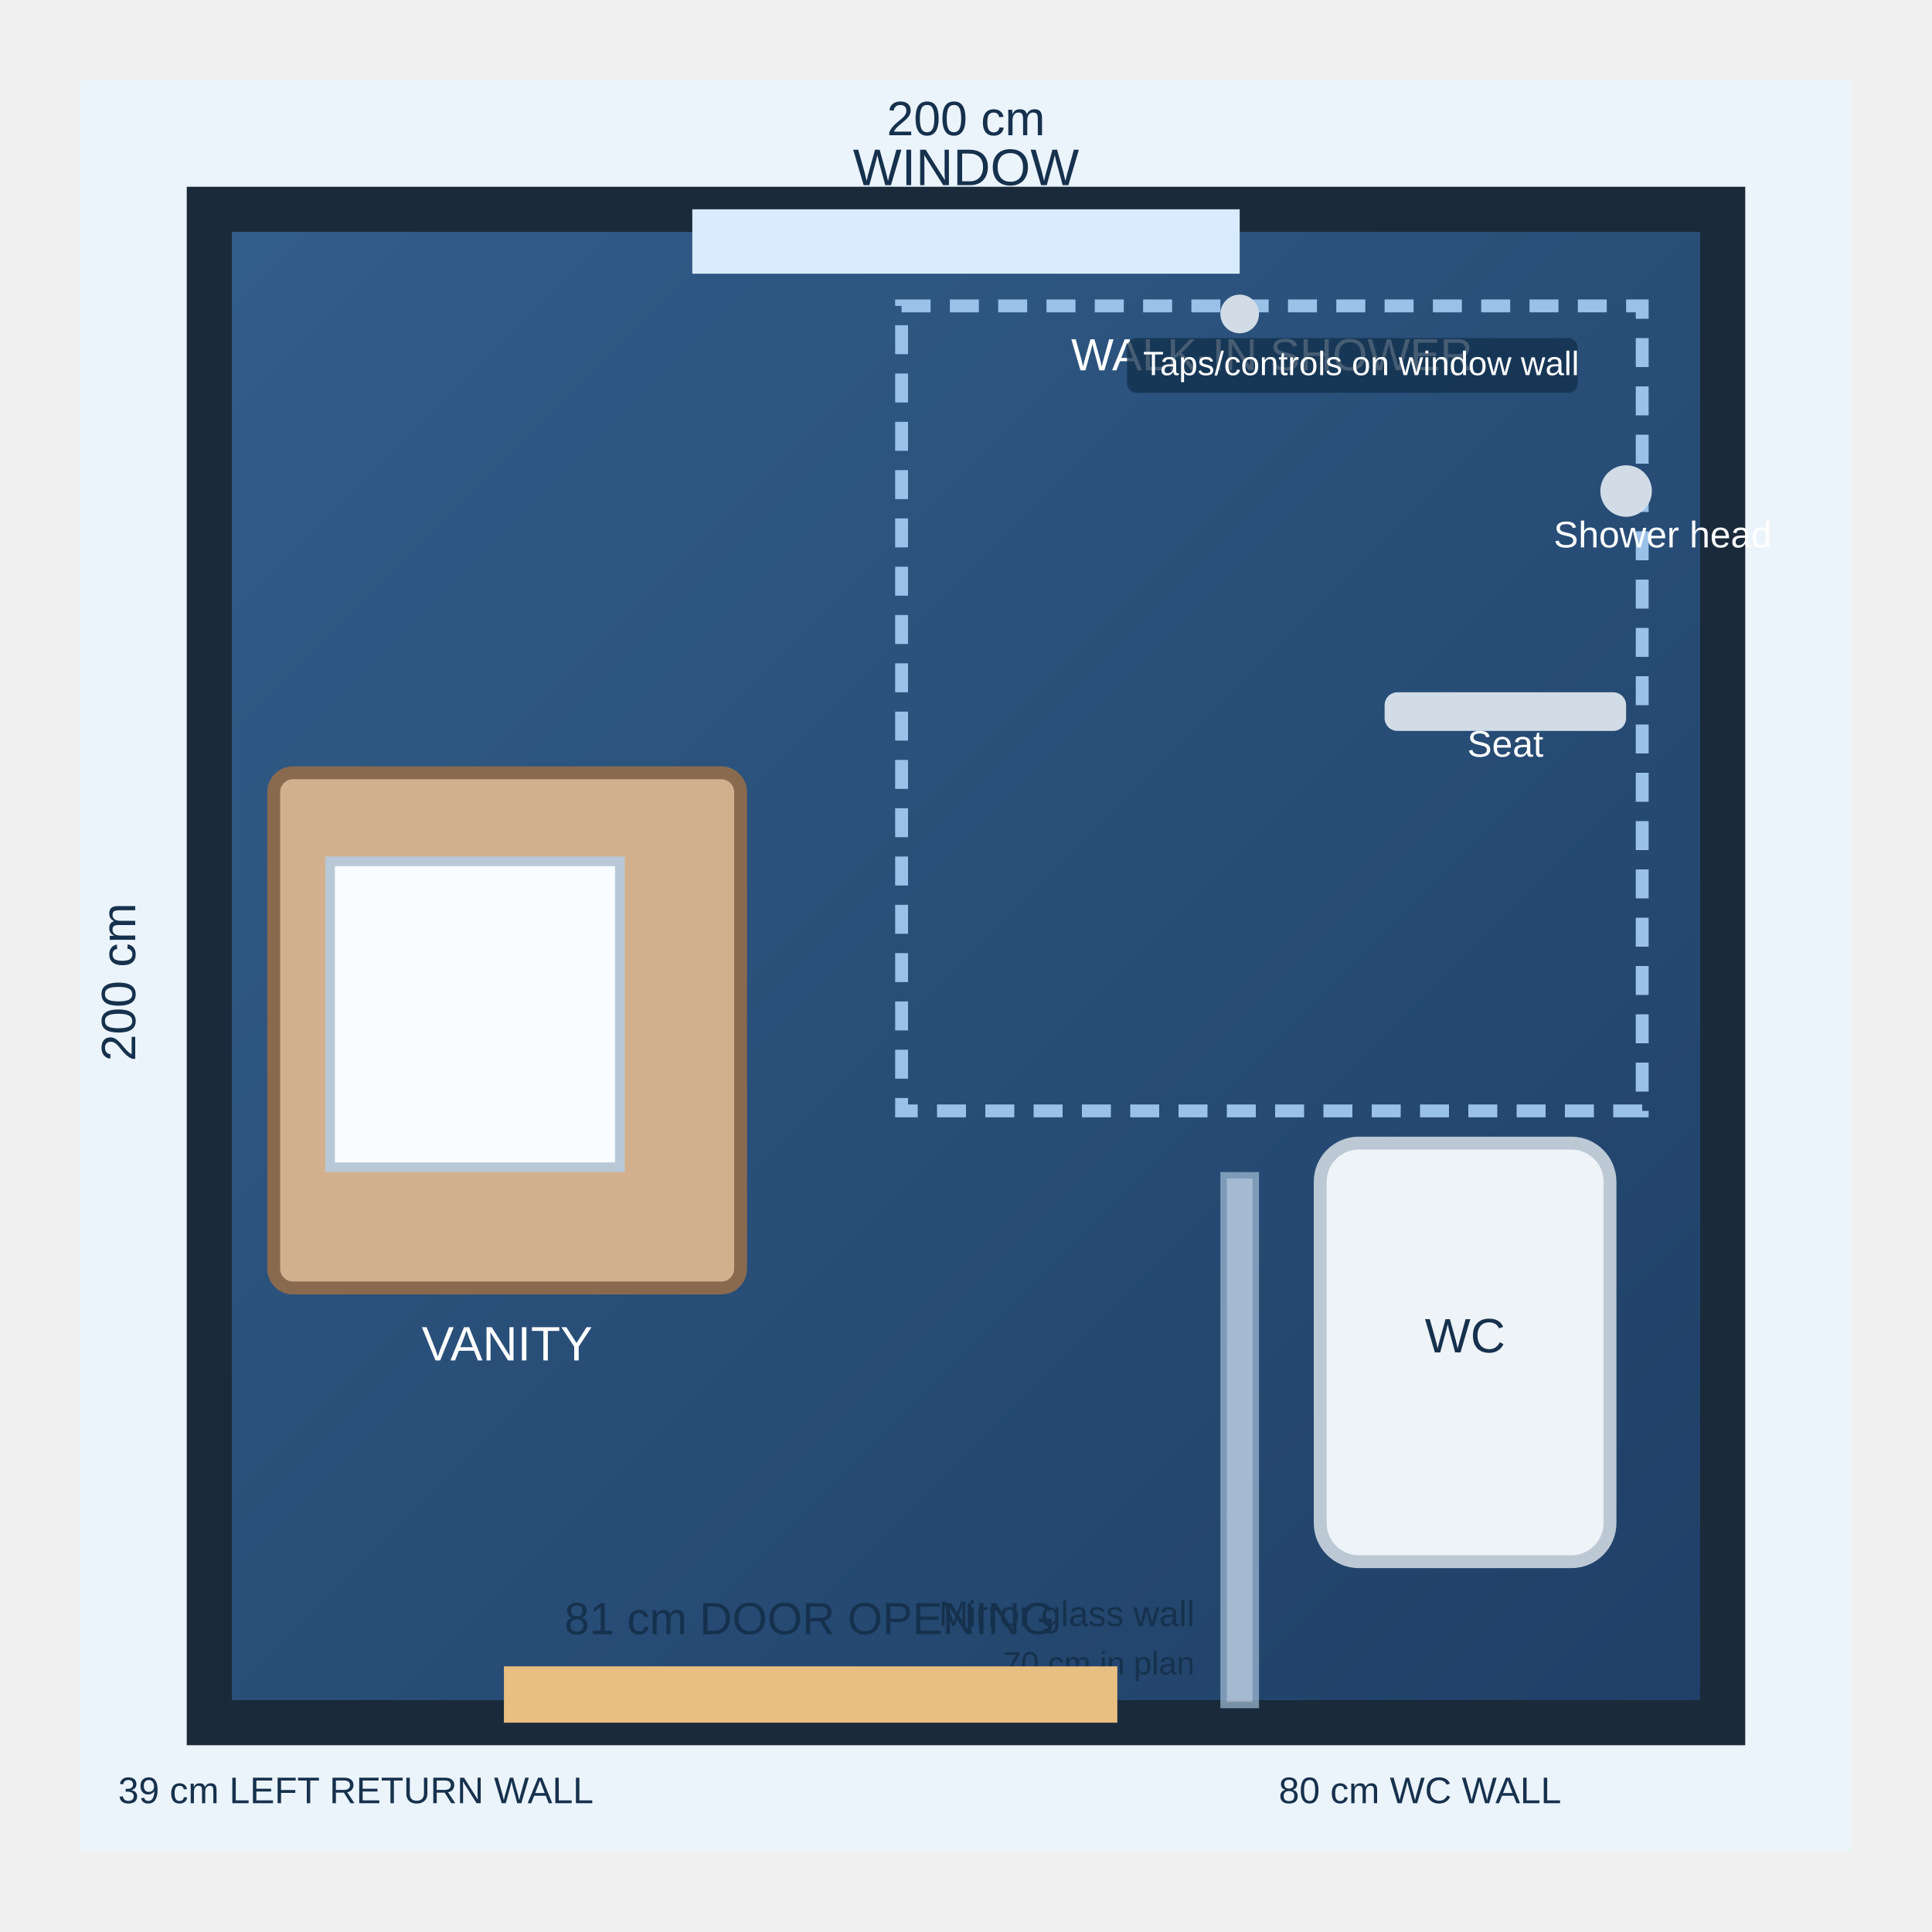
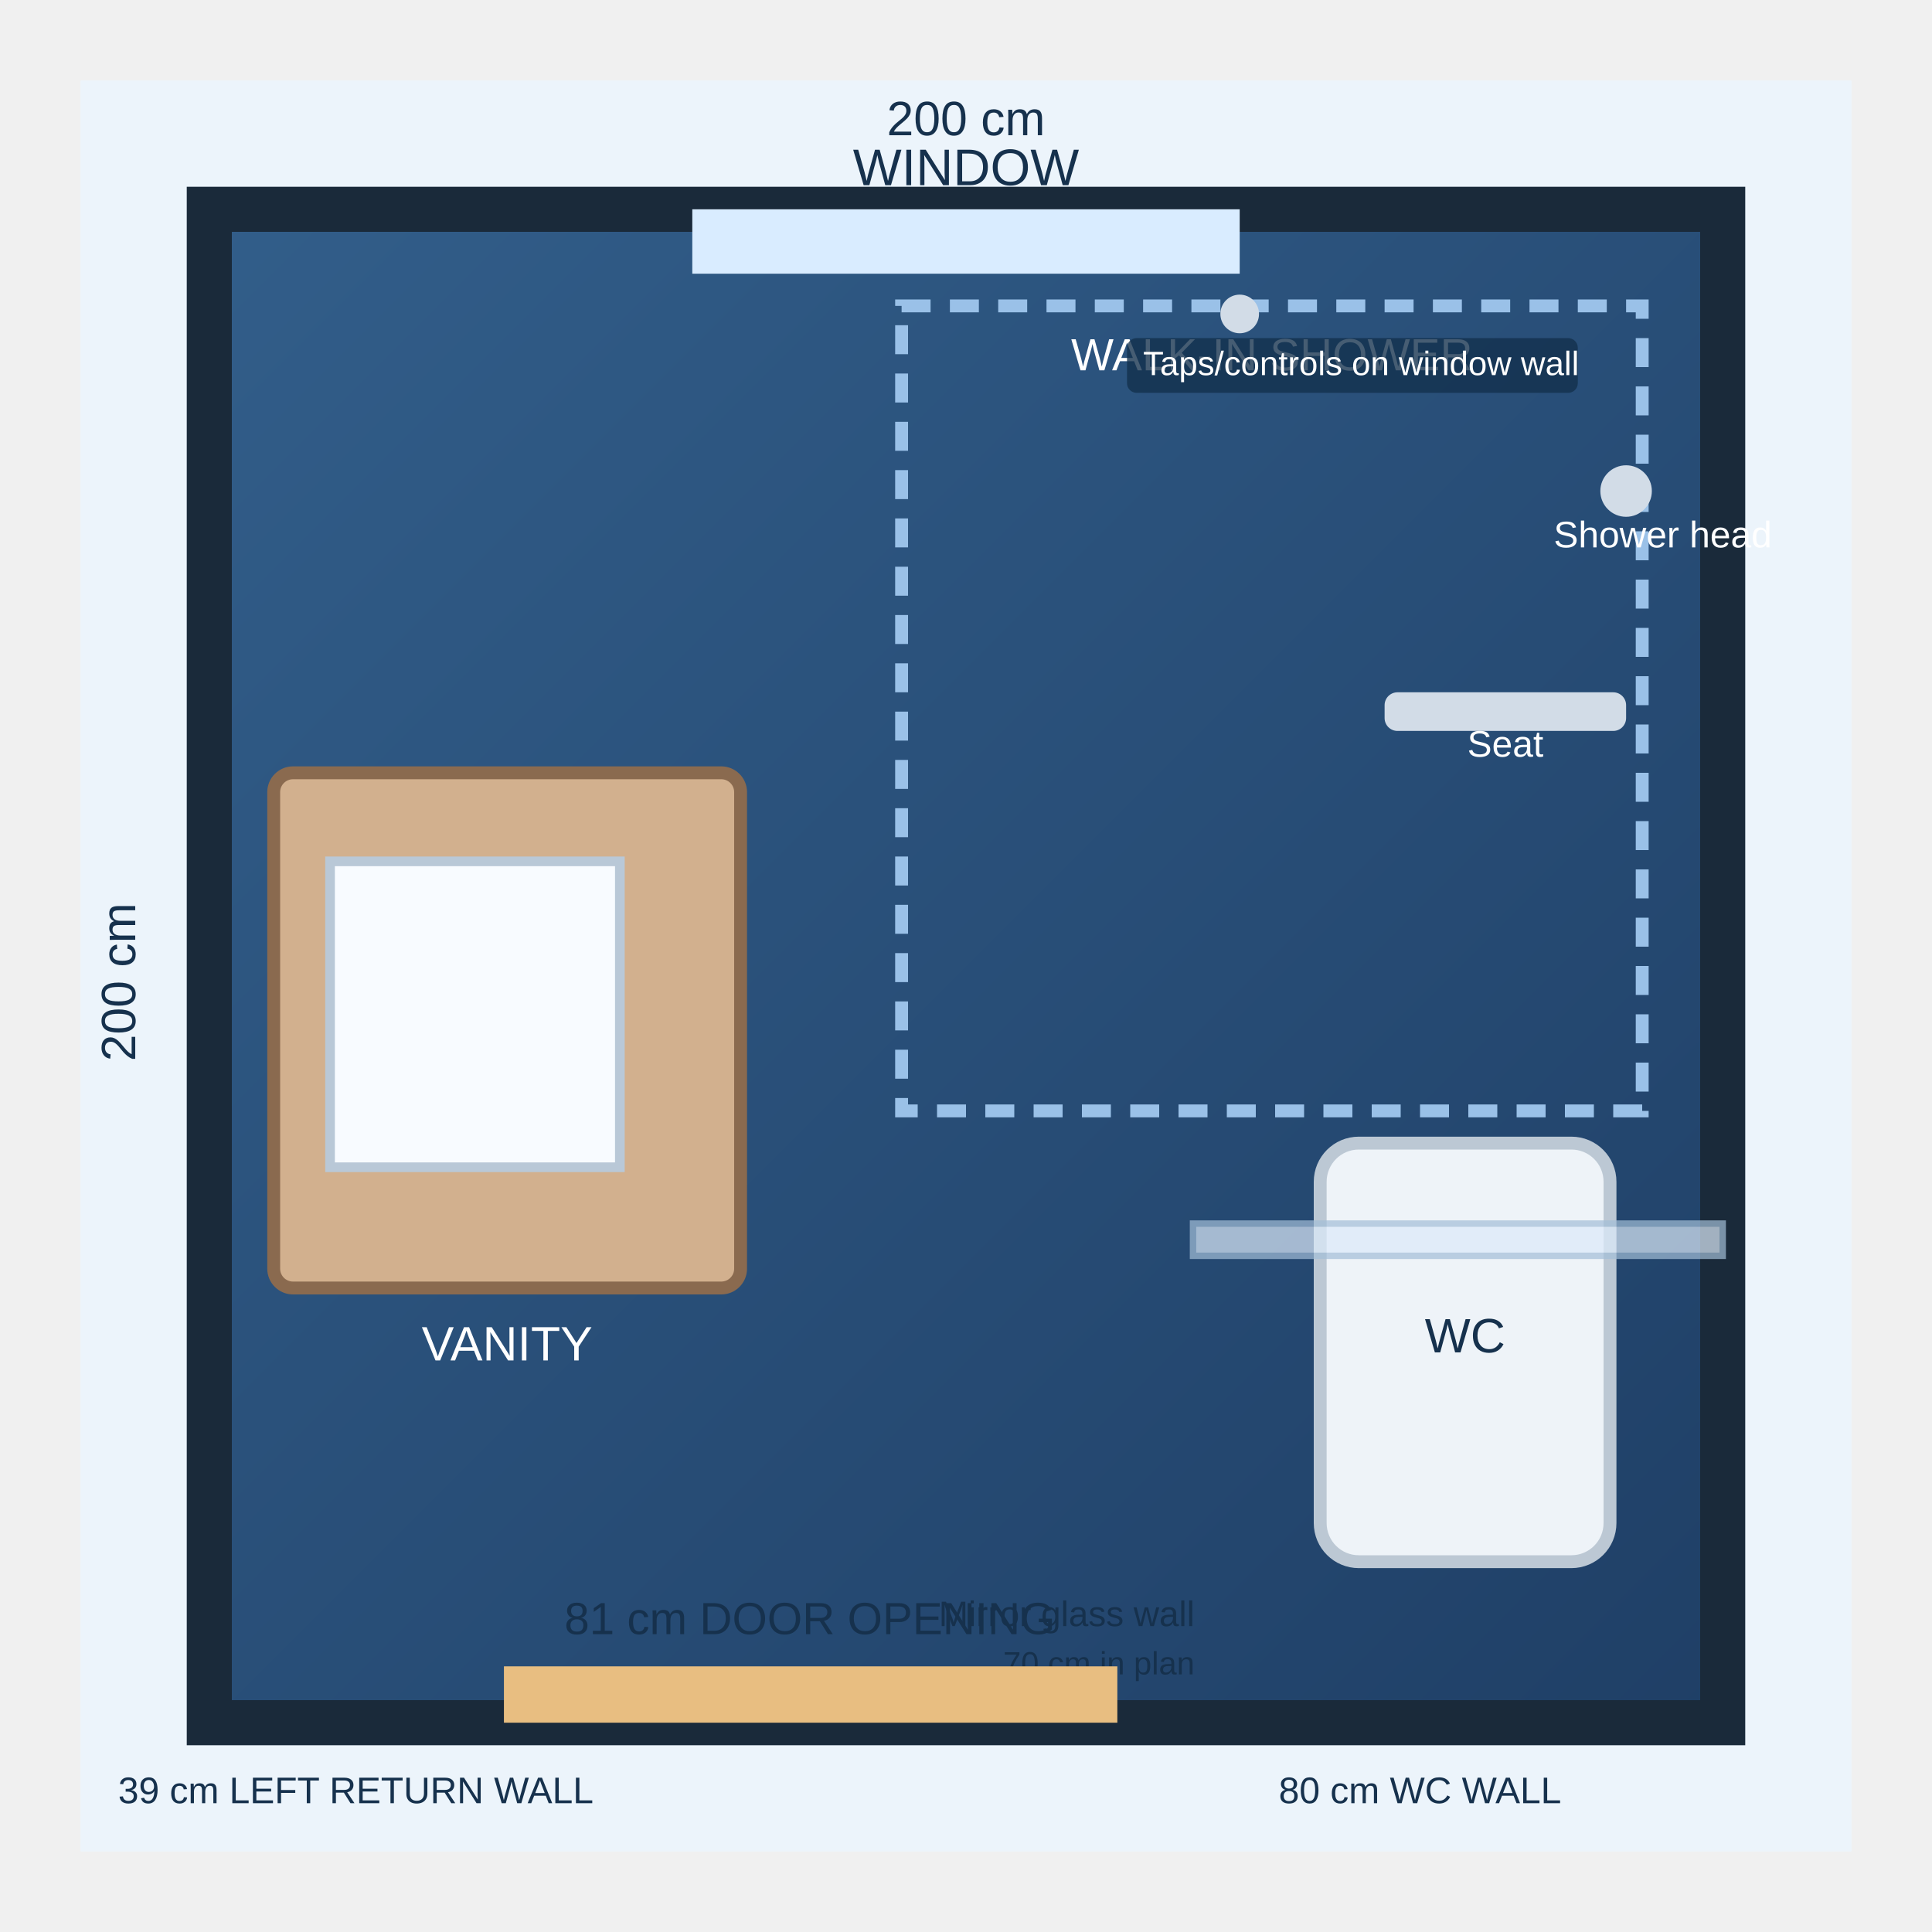
<svg xmlns="http://www.w3.org/2000/svg" width="1200" height="1200" viewBox="0 0 1200 1200">
  <defs>
    <linearGradient id="bg" x1="0" y1="0" x2="1" y2="1">
      <stop offset="0%" stop-color="#325e8a" />
      <stop offset="100%" stop-color="#1f3f66" />
    </linearGradient>
    <style>
      .t { font-family: Arial, sans-serif; fill: #16314d; }
      .tl { font-family: Arial, sans-serif; fill: #ffffff; }
    </style>
  </defs>
  <rect x="50" y="50" width="1100" height="1100" fill="#ecf4fb" />
  <rect x="130" y="130" width="940" height="940" fill="url(#bg)" stroke="#1a2a3a" stroke-width="28" />
  <rect x="430" y="130" width="340" height="40" fill="#d9ecff" />
  <text x="600" y="115" class="t" font-size="32" text-anchor="middle">WINDOW</text>
  <rect x="170" y="480" width="290" height="320" rx="12" fill="#d2b08e" stroke="#8a6a4f" stroke-width="8" />
  <rect x="205" y="535" width="180" height="190" fill="#f8fbff" stroke="#b9c8d7" stroke-width="6" />
  <text x="315" y="845" class="tl" font-size="30" text-anchor="middle">VANITY</text>
  <rect x="560" y="190" width="460" height="500" fill="none" stroke="#9ac1e8" stroke-width="8" stroke-dasharray="18 12" />
  <text x="790" y="230" class="tl" font-size="28" text-anchor="middle">WALK-IN SHOWER</text>
  <circle cx="1010" cy="305" r="16" fill="#d2dce7" />
  <text x="965" y="340" class="tl" font-size="23">Shower head</text>
  <rect x="860" y="430" width="150" height="24" rx="8" fill="#d2dce7" />
  <text x="935" y="470" class="tl" font-size="23" text-anchor="middle">Seat</text>
  <circle cx="770" cy="195" r="12" fill="#d2dce7" />
  <rect x="700" y="210" width="280" height="34" rx="6" fill="#12304b" opacity="0.78" />
  <text x="710" y="233" class="tl" font-size="21">Taps/controls on window wall</text>
  <rect x="820" y="710" width="180" height="260" rx="24" fill="#eef3f8" stroke="#bcc8d4" stroke-width="8" />
  <text x="910" y="840" class="t" font-size="30" text-anchor="middle">WC</text>
-   <rect x="760" y="730" width="20" height="329" fill="#dbe9f9" opacity="0.7" stroke="#a3bdd7" stroke-width="4" />
+   <rect x="741" y="760" width="329" height="20" fill="#dbe9f9" opacity="0.7" stroke="#a3bdd7" stroke-width="4" />
  <text x="742" y="1010" class="t" font-size="22" text-anchor="end">Mirror glass wall</text>
  <text x="742" y="1040" class="t" font-size="20" text-anchor="end">70 cm in plan</text>
  <rect x="313" y="1035" width="381" height="35" fill="#e8be81" />
  <text x="503" y="1015" class="t" font-size="28" text-anchor="middle">81 cm DOOR OPENING</text>
  <text x="221" y="1120" class="t" font-size="23" text-anchor="middle">39 cm LEFT RETURN WALL</text>
  <text x="882" y="1120" class="t" font-size="23" text-anchor="middle">80 cm WC WALL</text>
  <text x="84" y="610" class="t" font-size="30" transform="rotate(-90 84 610)" text-anchor="middle">200 cm</text>
  <text x="600" y="84" class="t" font-size="30" text-anchor="middle">200 cm</text>
</svg>
